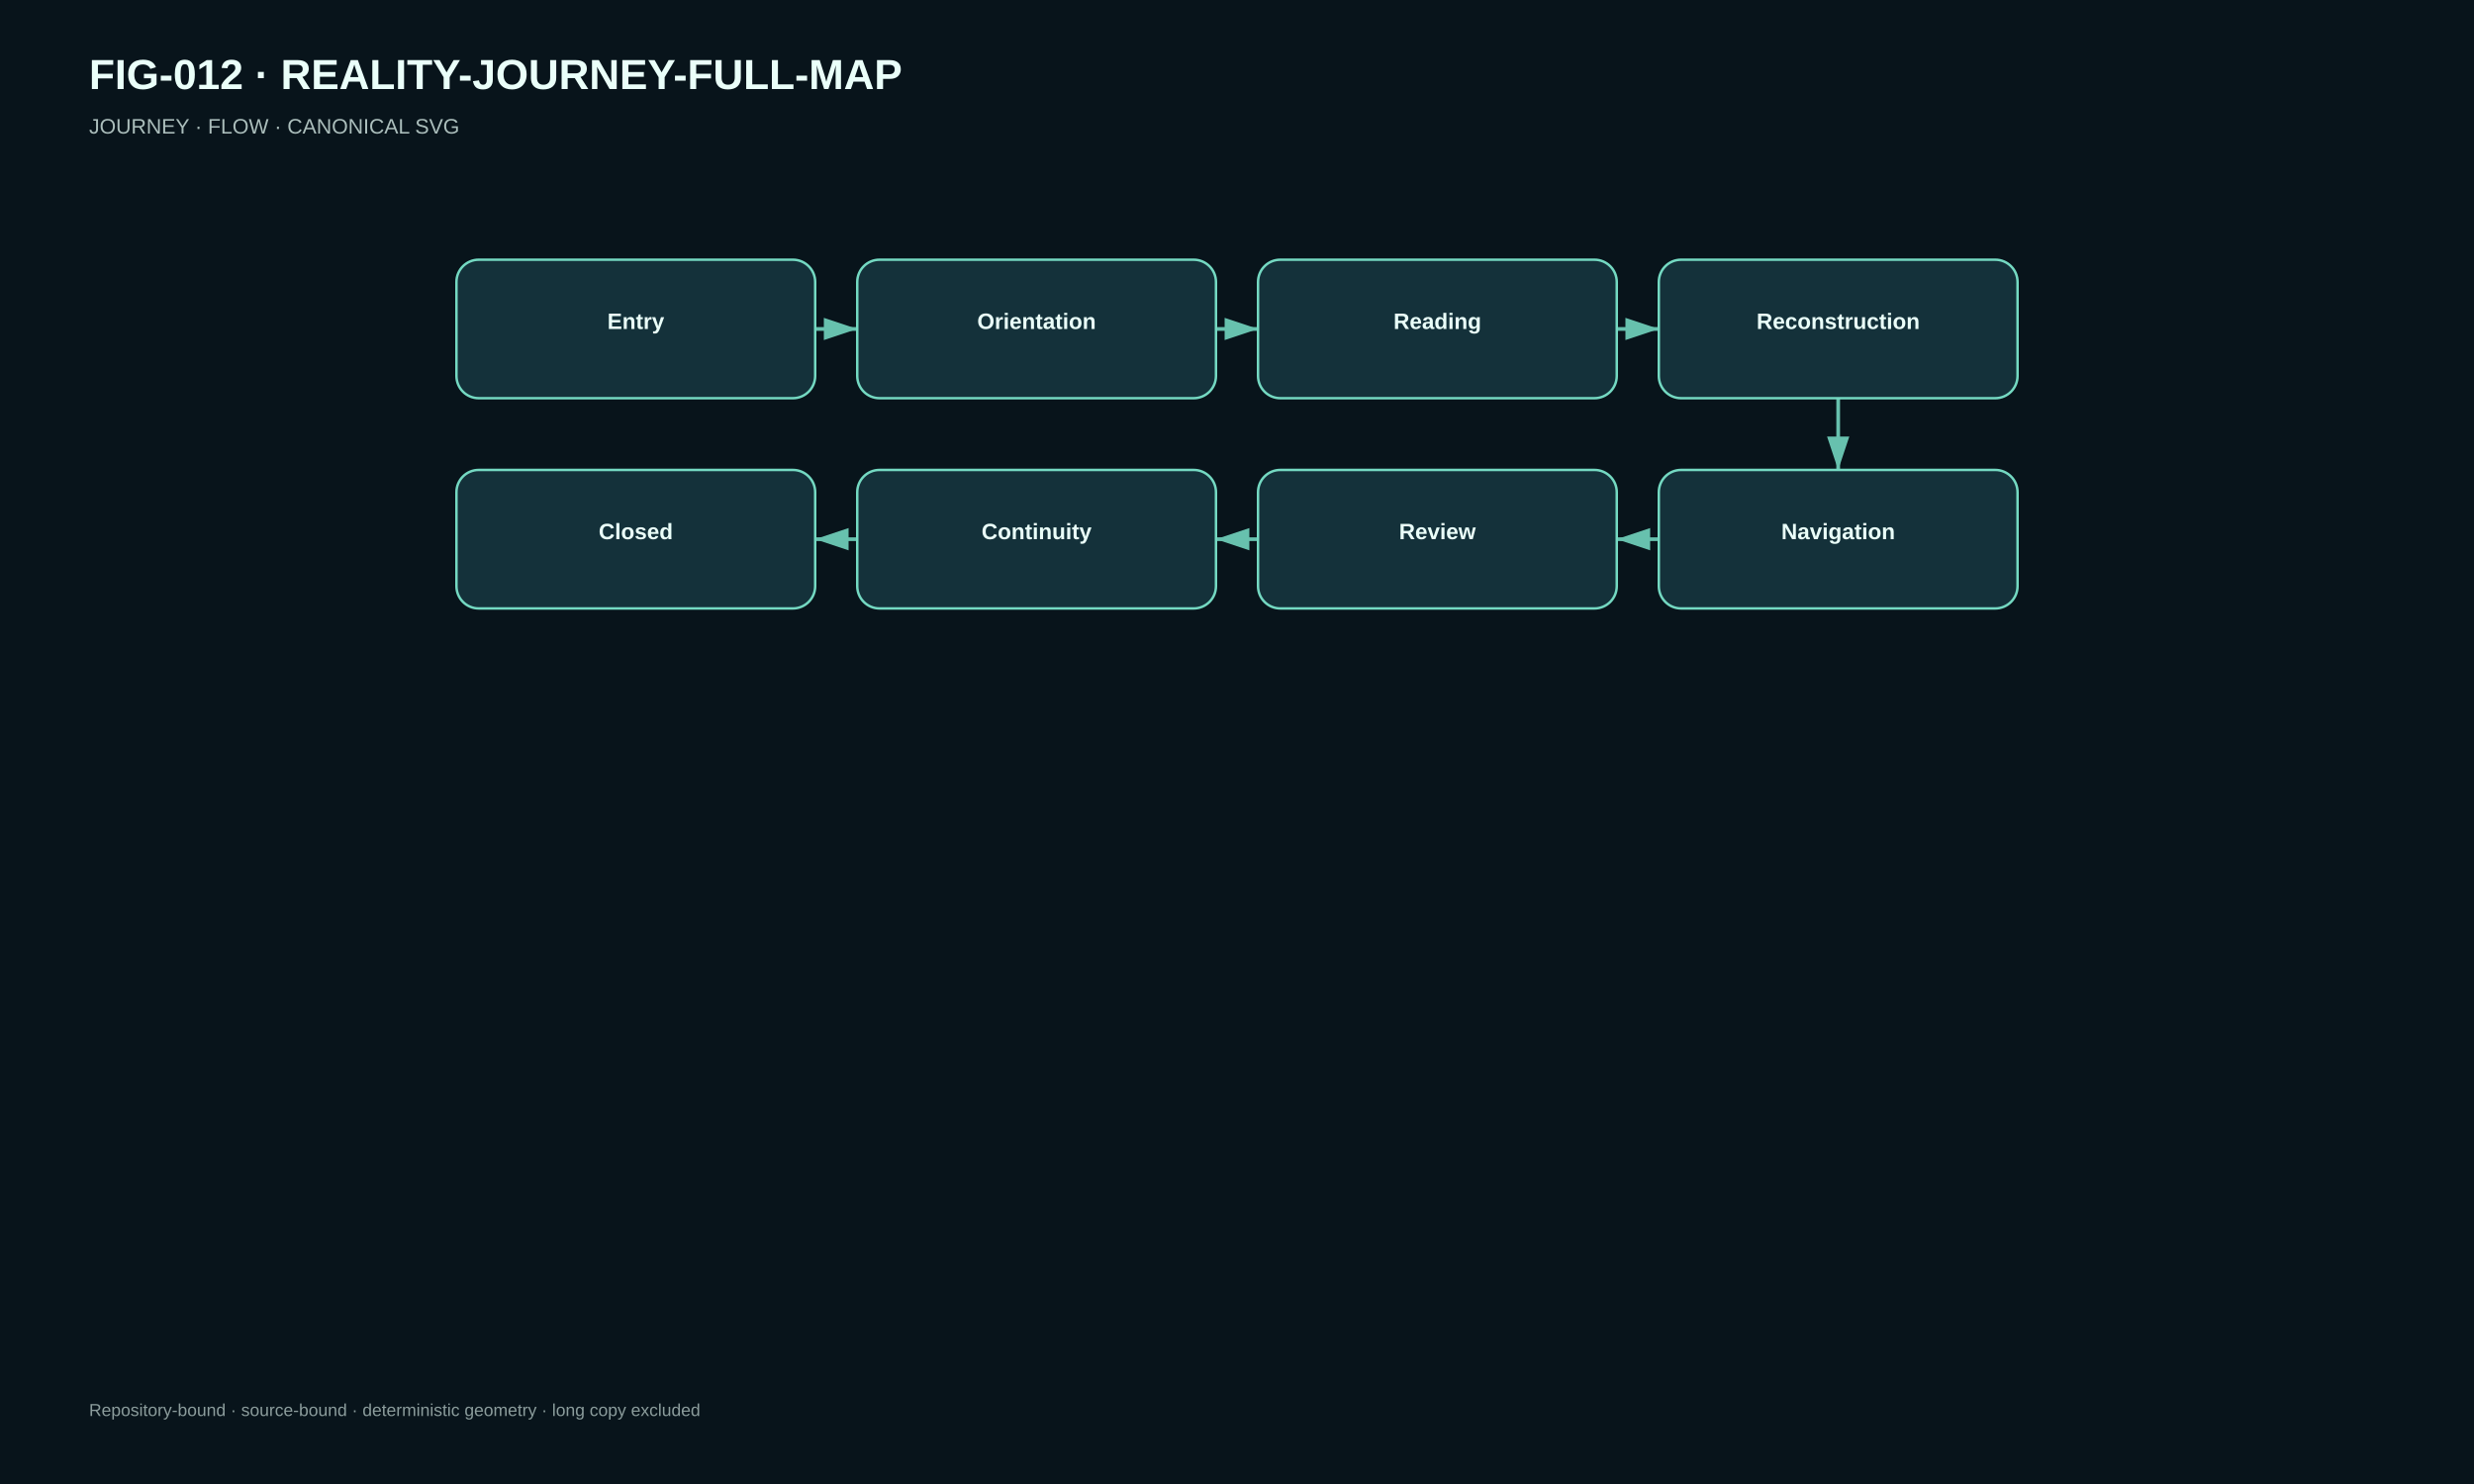
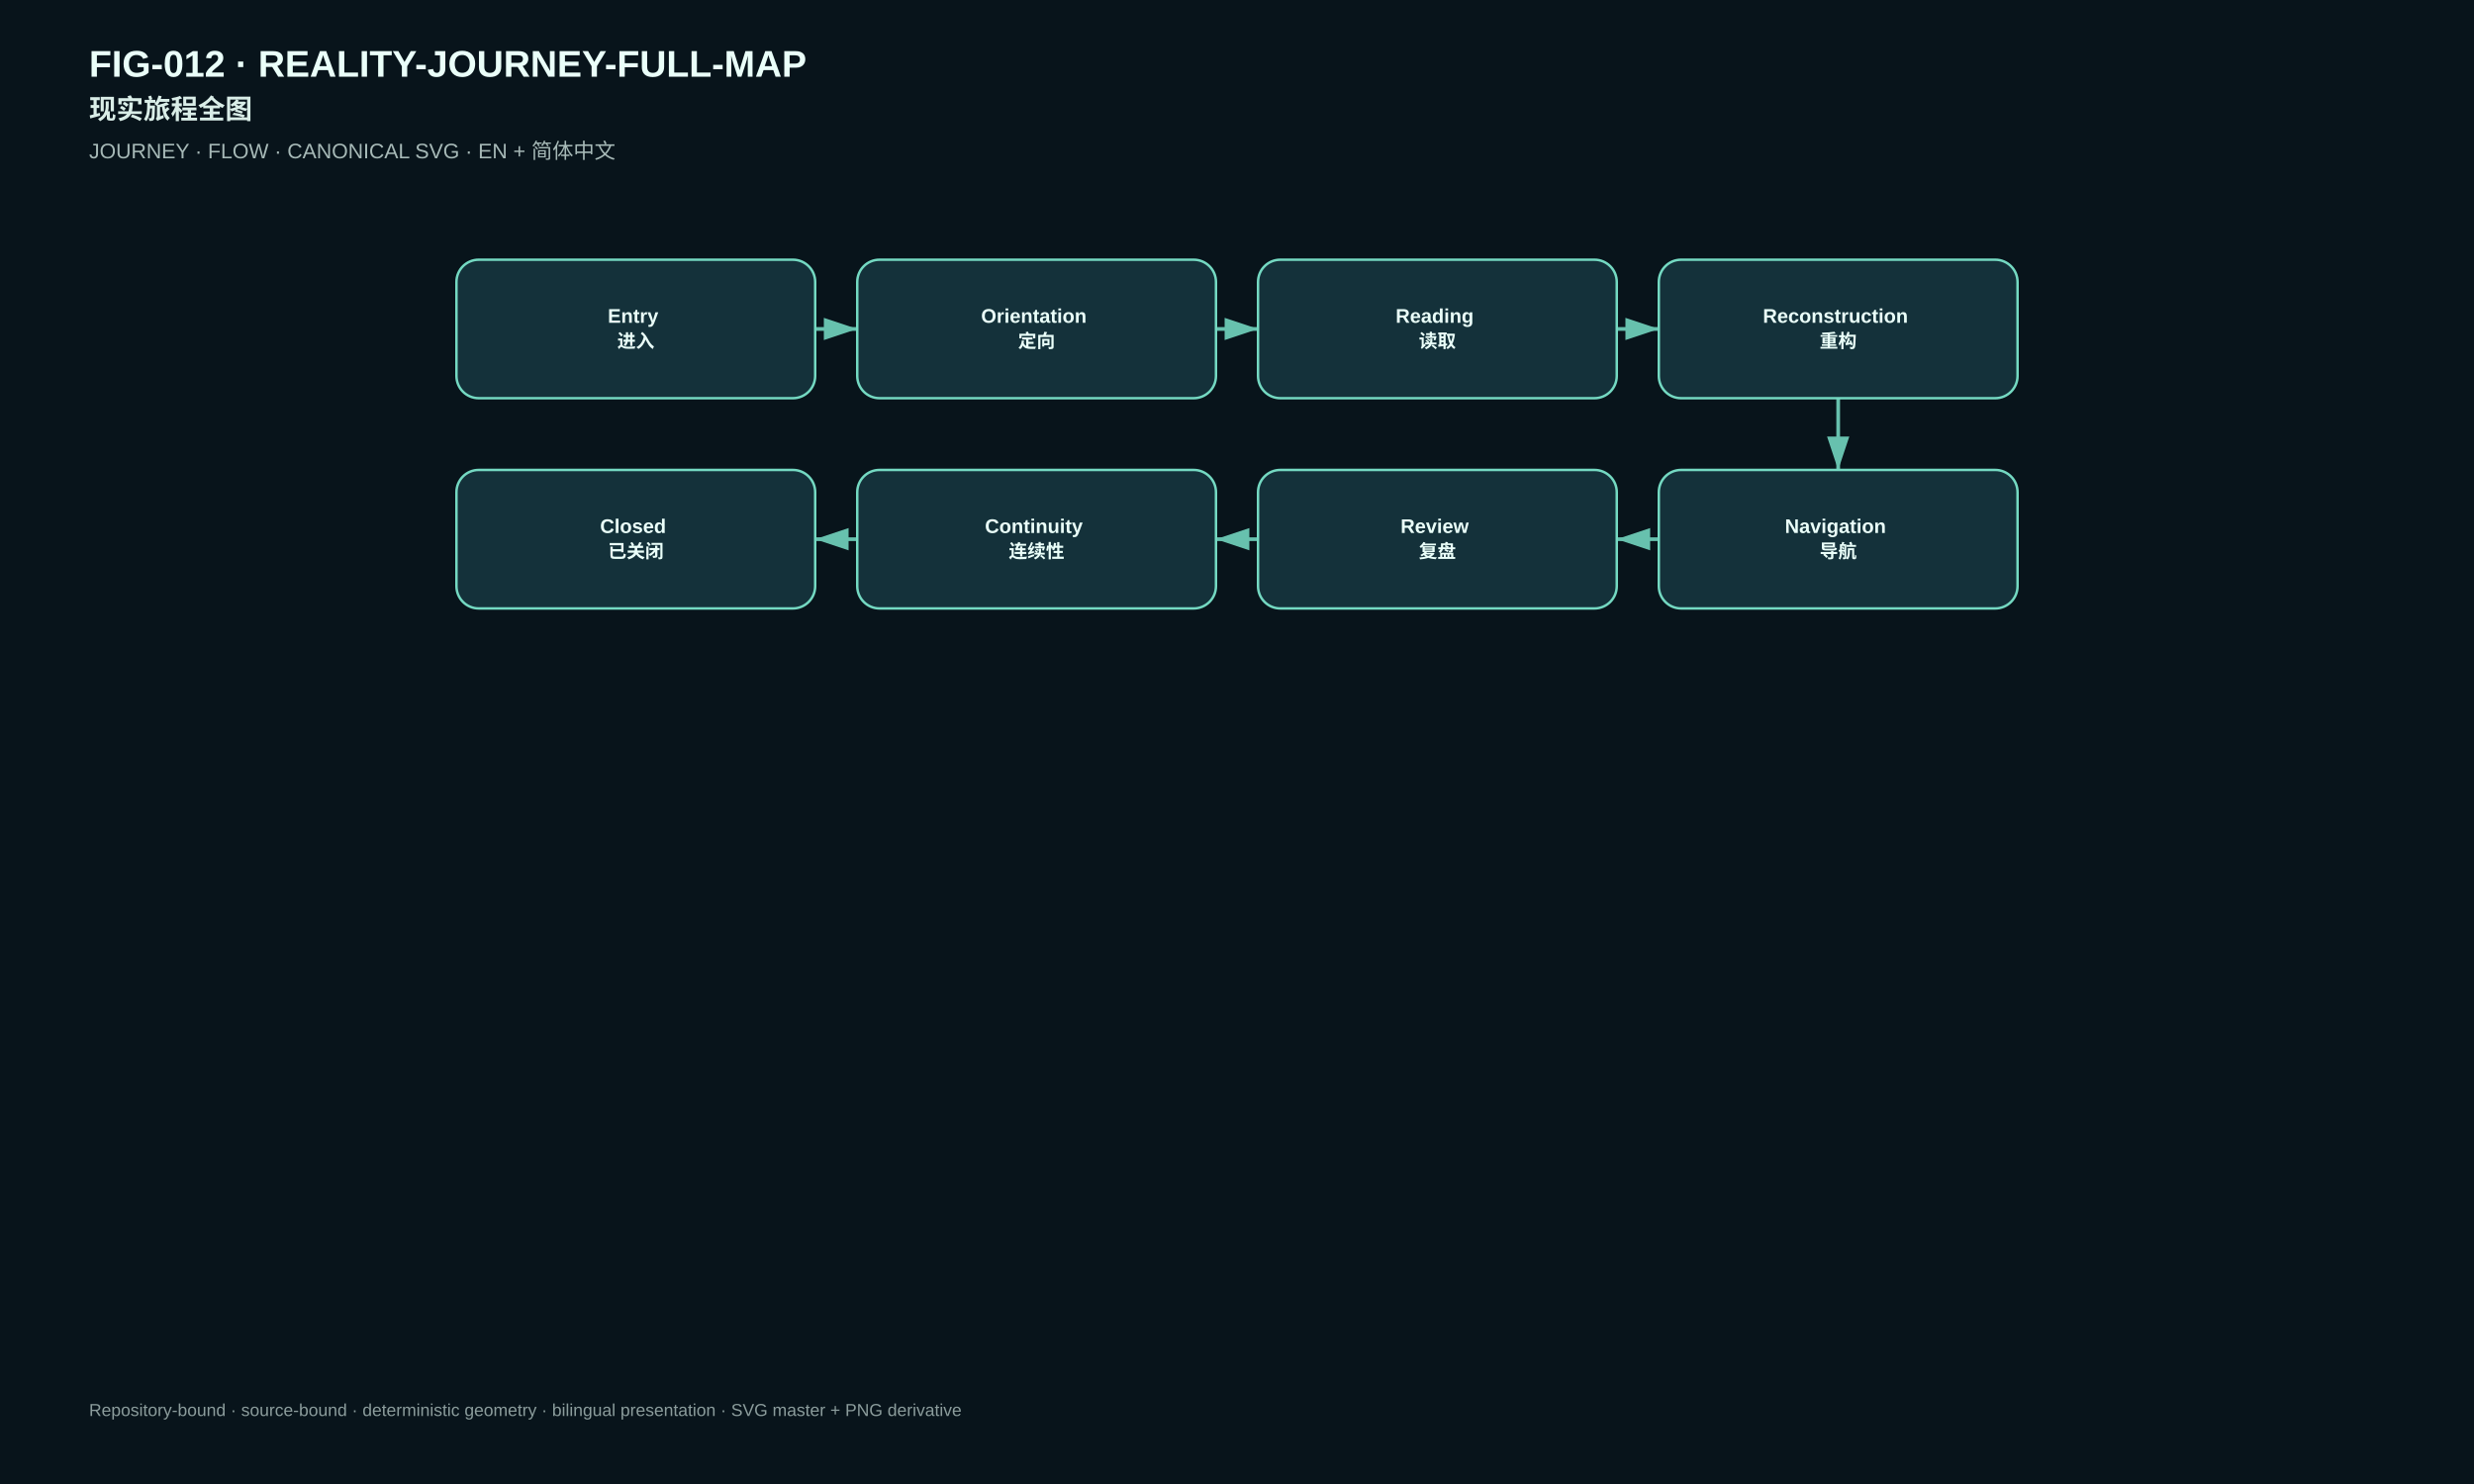
- <svg xmlns="http://www.w3.org/2000/svg" viewBox="0 0 2000 1200" width="2000" height="1200" data-figure-id="FIG-012" data-renderer-version="FIG-RENDERER-1.0.0" data-style-version="FIG-STYLE-1.0.0">
+ <svg xmlns="http://www.w3.org/2000/svg" viewBox="0 0 2000 1200" width="2000" height="1200" data-figure-id="FIG-012" data-renderer-version="FIG-RENDERER-1.1.0" data-style-version="FIG-STYLE-1.1.0" data-presentation-locales="en,zh-Hans">
  <defs>
    <marker id="arrow" markerWidth="10" markerHeight="10" refX="9" refY="3" orient="auto" markerUnits="strokeWidth">
      <path d="M0,0 L0,6 L9,3 z" fill="#74d9c2" />
    </marker>
  </defs>
  <rect width="100%" height="100%" fill="#08141b" />
-   <text x="72" y="72" fill="#eafff9" font-family="Arial, Helvetica, sans-serif" font-size="34" font-weight="700">FIG-012 · REALITY-JOURNEY-FULL-MAP</text>
-   <text x="72" y="108" fill="#eafff9" opacity="0.72" font-family="Arial, Helvetica, sans-serif" font-size="17">JOURNEY · FLOW · CANONICAL SVG</text>
+   <text x="72" y="62" fill="#eafff9" font-family="Arial, 'Noto Sans CJK SC', 'Microsoft YaHei', sans-serif" font-size="30" font-weight="700">FIG-012 · REALITY-JOURNEY-FULL-MAP</text>
+   <text x="72" y="96" fill="#eafff9" opacity="0.92" font-family="Arial, 'Noto Sans CJK SC', 'Microsoft YaHei', sans-serif" font-size="22" font-weight="600" data-localized-title="zh-Hans">现实旅程全图</text>
+   <text x="72" y="128" fill="#eafff9" opacity="0.70" font-family="Arial, 'Noto Sans CJK SC', 'Microsoft YaHei', sans-serif" font-size="17">JOURNEY · FLOW · CANONICAL SVG · EN + 简体中文</text>
  <g id="edge-FIG-012-E01" data-from="FIG-012-N01" data-to="FIG-012-N02" data-relation="CANONICAL_STAGE">
    <path d="M 659 266 L 676 266 L 676 266 L 693 266" fill="none" stroke="#74d9c2" stroke-width="3" stroke-linejoin="round" marker-end="url(#arrow)" opacity="0.88" />
  </g>
  <g id="edge-FIG-012-E02" data-from="FIG-012-N02" data-to="FIG-012-N03" data-relation="CANONICAL_STAGE">
    <path d="M 983 266 L 1000 266 L 1000 266 L 1017 266" fill="none" stroke="#74d9c2" stroke-width="3" stroke-linejoin="round" marker-end="url(#arrow)" opacity="0.88" />
  </g>
  <g id="edge-FIG-012-E03" data-from="FIG-012-N03" data-to="FIG-012-N04" data-relation="CANONICAL_STAGE">
    <path d="M 1307 266 L 1324 266 L 1324 266 L 1341 266" fill="none" stroke="#74d9c2" stroke-width="3" stroke-linejoin="round" marker-end="url(#arrow)" opacity="0.88" />
  </g>
  <g id="edge-FIG-012-E04" data-from="FIG-012-N04" data-to="FIG-012-N05" data-relation="CANONICAL_STAGE">
    <path d="M 1486 322 L 1486 351 L 1486 351 L 1486 380" fill="none" stroke="#74d9c2" stroke-width="3" stroke-linejoin="round" marker-end="url(#arrow)" opacity="0.88" />
  </g>
  <g id="edge-FIG-012-E05" data-from="FIG-012-N05" data-to="FIG-012-N06" data-relation="CANONICAL_STAGE">
    <path d="M 1341 436 L 1324 436 L 1324 436 L 1307 436" fill="none" stroke="#74d9c2" stroke-width="3" stroke-linejoin="round" marker-end="url(#arrow)" opacity="0.88" />
  </g>
  <g id="edge-FIG-012-E06" data-from="FIG-012-N06" data-to="FIG-012-N07" data-relation="CANONICAL_STAGE">
    <path d="M 1017 436 L 1000 436 L 1000 436 L 983 436" fill="none" stroke="#74d9c2" stroke-width="3" stroke-linejoin="round" marker-end="url(#arrow)" opacity="0.88" />
  </g>
  <g id="edge-FIG-012-E07" data-from="FIG-012-N07" data-to="FIG-012-N08" data-relation="CANONICAL_STAGE">
    <path d="M 693 436 L 676 436 L 676 436 L 659 436" fill="none" stroke="#74d9c2" stroke-width="3" stroke-linejoin="round" marker-end="url(#arrow)" opacity="0.88" />
  </g>
-   <g id="node-FIG-012-N01" data-figure-node="FIG-012-N01" data-semantic-key="ENTRY">
+   <g id="node-FIG-012-N01" data-figure-node="FIG-012-N01" data-semantic-key="ENTRY" data-canonical-label="Entry" data-localized-label="进入">
    <rect x="369" y="210" width="290" height="112" rx="18" fill="#14313a" stroke="#74d9c2" stroke-width="2" />
-     <text x="514" y="266" text-anchor="middle" fill="#eafff9" font-family="Arial, Helvetica, sans-serif" font-size="18" font-weight="700">
+     <text x="514" y="261" text-anchor="middle" fill="#eafff9" font-family="Arial, 'Noto Sans CJK SC', 'Microsoft YaHei', sans-serif" font-size="16" font-weight="700">
      <tspan x="514" dy="0">Entry</tspan>
+       <tspan x="514" dy="20" font-size="15" font-weight="600" opacity="0.86">进入</tspan>
    </text>
  </g>
-   <g id="node-FIG-012-N02" data-figure-node="FIG-012-N02" data-semantic-key="ORIENTATION">
+   <g id="node-FIG-012-N02" data-figure-node="FIG-012-N02" data-semantic-key="ORIENTATION" data-canonical-label="Orientation" data-localized-label="定向">
    <rect x="693" y="210" width="290" height="112" rx="18" fill="#14313a" stroke="#74d9c2" stroke-width="2" />
-     <text x="838" y="266" text-anchor="middle" fill="#eafff9" font-family="Arial, Helvetica, sans-serif" font-size="18" font-weight="700">
+     <text x="838" y="261" text-anchor="middle" fill="#eafff9" font-family="Arial, 'Noto Sans CJK SC', 'Microsoft YaHei', sans-serif" font-size="16" font-weight="700">
      <tspan x="838" dy="0">Orientation</tspan>
+       <tspan x="838" dy="20" font-size="15" font-weight="600" opacity="0.86">定向</tspan>
    </text>
  </g>
-   <g id="node-FIG-012-N03" data-figure-node="FIG-012-N03" data-semantic-key="READING">
+   <g id="node-FIG-012-N03" data-figure-node="FIG-012-N03" data-semantic-key="READING" data-canonical-label="Reading" data-localized-label="读取">
    <rect x="1017" y="210" width="290" height="112" rx="18" fill="#14313a" stroke="#74d9c2" stroke-width="2" />
-     <text x="1162" y="266" text-anchor="middle" fill="#eafff9" font-family="Arial, Helvetica, sans-serif" font-size="18" font-weight="700">
+     <text x="1162" y="261" text-anchor="middle" fill="#eafff9" font-family="Arial, 'Noto Sans CJK SC', 'Microsoft YaHei', sans-serif" font-size="16" font-weight="700">
      <tspan x="1162" dy="0">Reading</tspan>
+       <tspan x="1162" dy="20" font-size="15" font-weight="600" opacity="0.86">读取</tspan>
    </text>
  </g>
-   <g id="node-FIG-012-N04" data-figure-node="FIG-012-N04" data-semantic-key="RECONSTRUCTION">
+   <g id="node-FIG-012-N04" data-figure-node="FIG-012-N04" data-semantic-key="RECONSTRUCTION" data-canonical-label="Reconstruction" data-localized-label="重构">
    <rect x="1341" y="210" width="290" height="112" rx="18" fill="#14313a" stroke="#74d9c2" stroke-width="2" />
-     <text x="1486" y="266" text-anchor="middle" fill="#eafff9" font-family="Arial, Helvetica, sans-serif" font-size="18" font-weight="700">
+     <text x="1486" y="261" text-anchor="middle" fill="#eafff9" font-family="Arial, 'Noto Sans CJK SC', 'Microsoft YaHei', sans-serif" font-size="16" font-weight="700">
      <tspan x="1486" dy="0">Reconstruction</tspan>
+       <tspan x="1486" dy="20" font-size="15" font-weight="600" opacity="0.86">重构</tspan>
    </text>
  </g>
-   <g id="node-FIG-012-N05" data-figure-node="FIG-012-N05" data-semantic-key="NAVIGATION">
+   <g id="node-FIG-012-N05" data-figure-node="FIG-012-N05" data-semantic-key="NAVIGATION" data-canonical-label="Navigation" data-localized-label="导航">
    <rect x="1341" y="380" width="290" height="112" rx="18" fill="#14313a" stroke="#74d9c2" stroke-width="2" />
-     <text x="1486" y="436" text-anchor="middle" fill="#eafff9" font-family="Arial, Helvetica, sans-serif" font-size="18" font-weight="700">
+     <text x="1486" y="431" text-anchor="middle" fill="#eafff9" font-family="Arial, 'Noto Sans CJK SC', 'Microsoft YaHei', sans-serif" font-size="16" font-weight="700">
      <tspan x="1486" dy="0">Navigation</tspan>
+       <tspan x="1486" dy="20" font-size="15" font-weight="600" opacity="0.86">导航</tspan>
    </text>
  </g>
-   <g id="node-FIG-012-N06" data-figure-node="FIG-012-N06" data-semantic-key="REVIEW">
+   <g id="node-FIG-012-N06" data-figure-node="FIG-012-N06" data-semantic-key="REVIEW" data-canonical-label="Review" data-localized-label="复盘">
    <rect x="1017" y="380" width="290" height="112" rx="18" fill="#14313a" stroke="#74d9c2" stroke-width="2" />
-     <text x="1162" y="436" text-anchor="middle" fill="#eafff9" font-family="Arial, Helvetica, sans-serif" font-size="18" font-weight="700">
+     <text x="1162" y="431" text-anchor="middle" fill="#eafff9" font-family="Arial, 'Noto Sans CJK SC', 'Microsoft YaHei', sans-serif" font-size="16" font-weight="700">
      <tspan x="1162" dy="0">Review</tspan>
+       <tspan x="1162" dy="20" font-size="15" font-weight="600" opacity="0.86">复盘</tspan>
    </text>
  </g>
-   <g id="node-FIG-012-N07" data-figure-node="FIG-012-N07" data-semantic-key="CONTINUITY">
+   <g id="node-FIG-012-N07" data-figure-node="FIG-012-N07" data-semantic-key="CONTINUITY" data-canonical-label="Continuity" data-localized-label="连续性">
    <rect x="693" y="380" width="290" height="112" rx="18" fill="#14313a" stroke="#74d9c2" stroke-width="2" />
-     <text x="838" y="436" text-anchor="middle" fill="#eafff9" font-family="Arial, Helvetica, sans-serif" font-size="18" font-weight="700">
+     <text x="838" y="431" text-anchor="middle" fill="#eafff9" font-family="Arial, 'Noto Sans CJK SC', 'Microsoft YaHei', sans-serif" font-size="16" font-weight="700">
      <tspan x="838" dy="0">Continuity</tspan>
+       <tspan x="838" dy="20" font-size="15" font-weight="600" opacity="0.86">连续性</tspan>
    </text>
  </g>
-   <g id="node-FIG-012-N08" data-figure-node="FIG-012-N08" data-semantic-key="CLOSED">
+   <g id="node-FIG-012-N08" data-figure-node="FIG-012-N08" data-semantic-key="CLOSED" data-canonical-label="Closed" data-localized-label="已关闭">
    <rect x="369" y="380" width="290" height="112" rx="18" fill="#14313a" stroke="#74d9c2" stroke-width="2" />
-     <text x="514" y="436" text-anchor="middle" fill="#eafff9" font-family="Arial, Helvetica, sans-serif" font-size="18" font-weight="700">
+     <text x="514" y="431" text-anchor="middle" fill="#eafff9" font-family="Arial, 'Noto Sans CJK SC', 'Microsoft YaHei', sans-serif" font-size="16" font-weight="700">
      <tspan x="514" dy="0">Closed</tspan>
+       <tspan x="514" dy="20" font-size="15" font-weight="600" opacity="0.86">已关闭</tspan>
    </text>
  </g>
-   <text x="72" y="1145" fill="#eafff9" opacity="0.58" font-family="Arial, Helvetica, sans-serif" font-size="14">Repository-bound · source-bound · deterministic geometry · long copy excluded</text>
+   <text x="72" y="1145" fill="#eafff9" opacity="0.58" font-family="Arial, 'Noto Sans CJK SC', 'Microsoft YaHei', sans-serif" font-size="14">Repository-bound · source-bound · deterministic geometry · bilingual presentation · SVG master + PNG derivative</text>
</svg>
